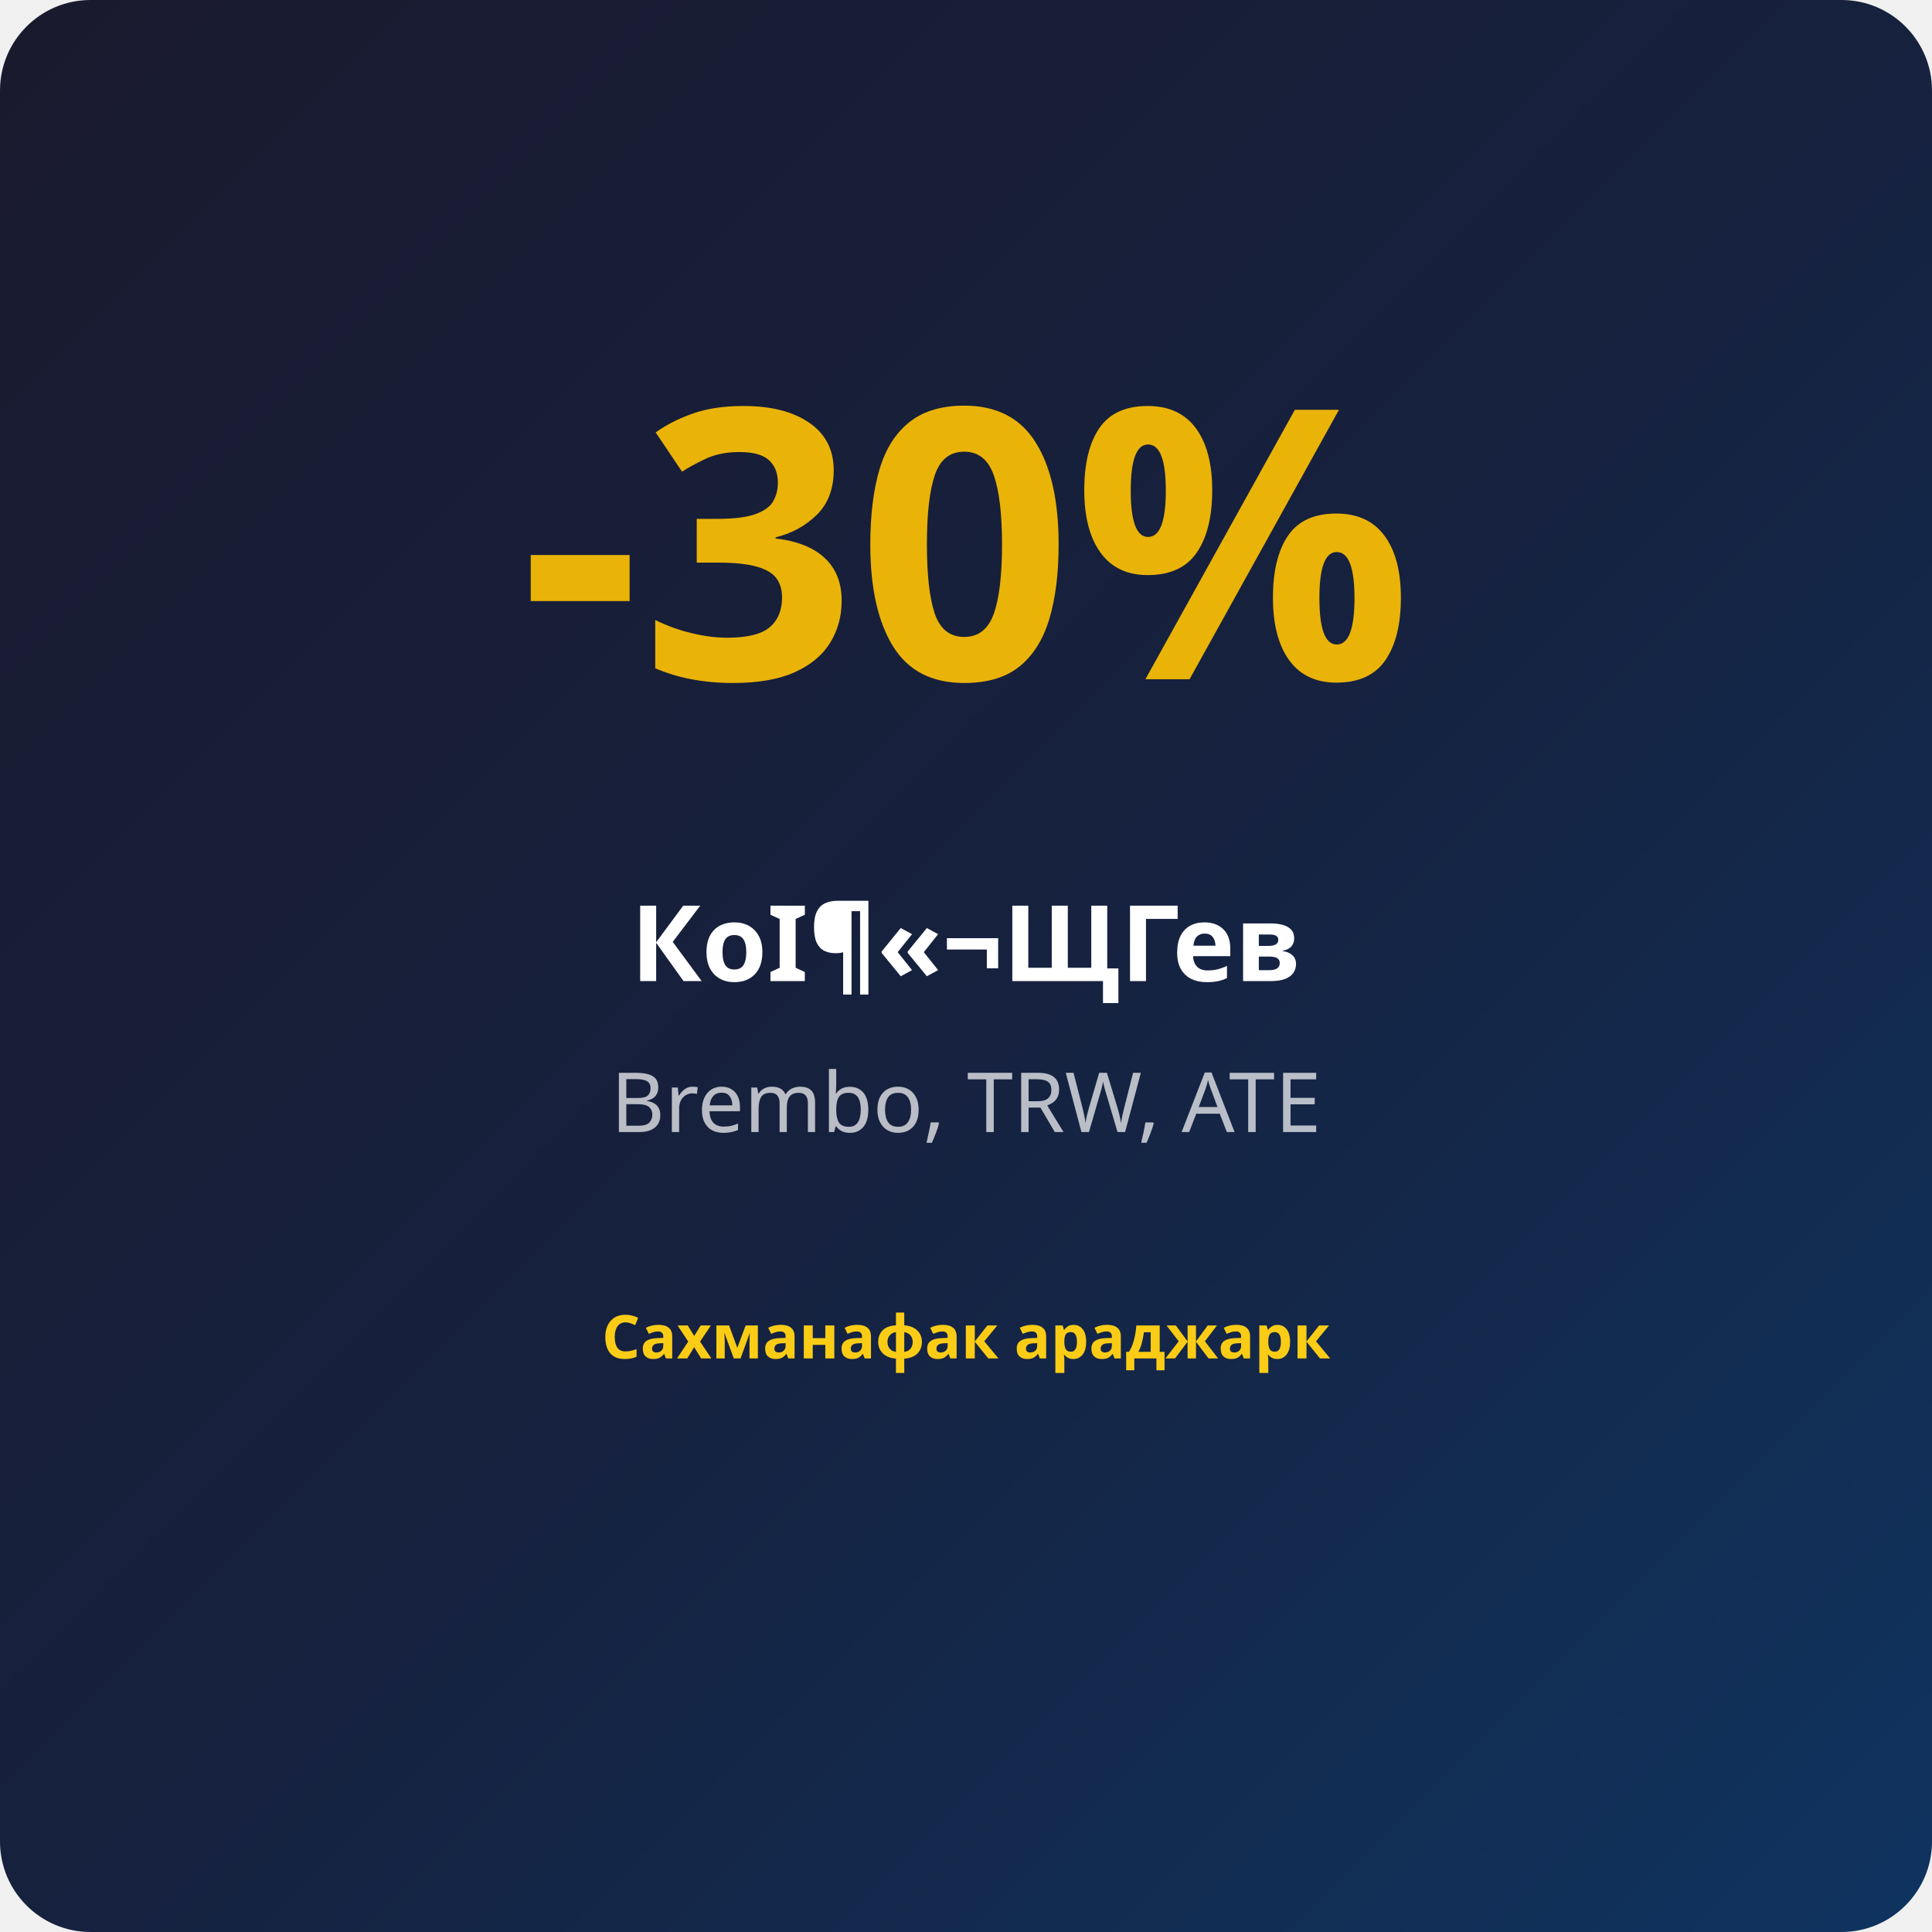
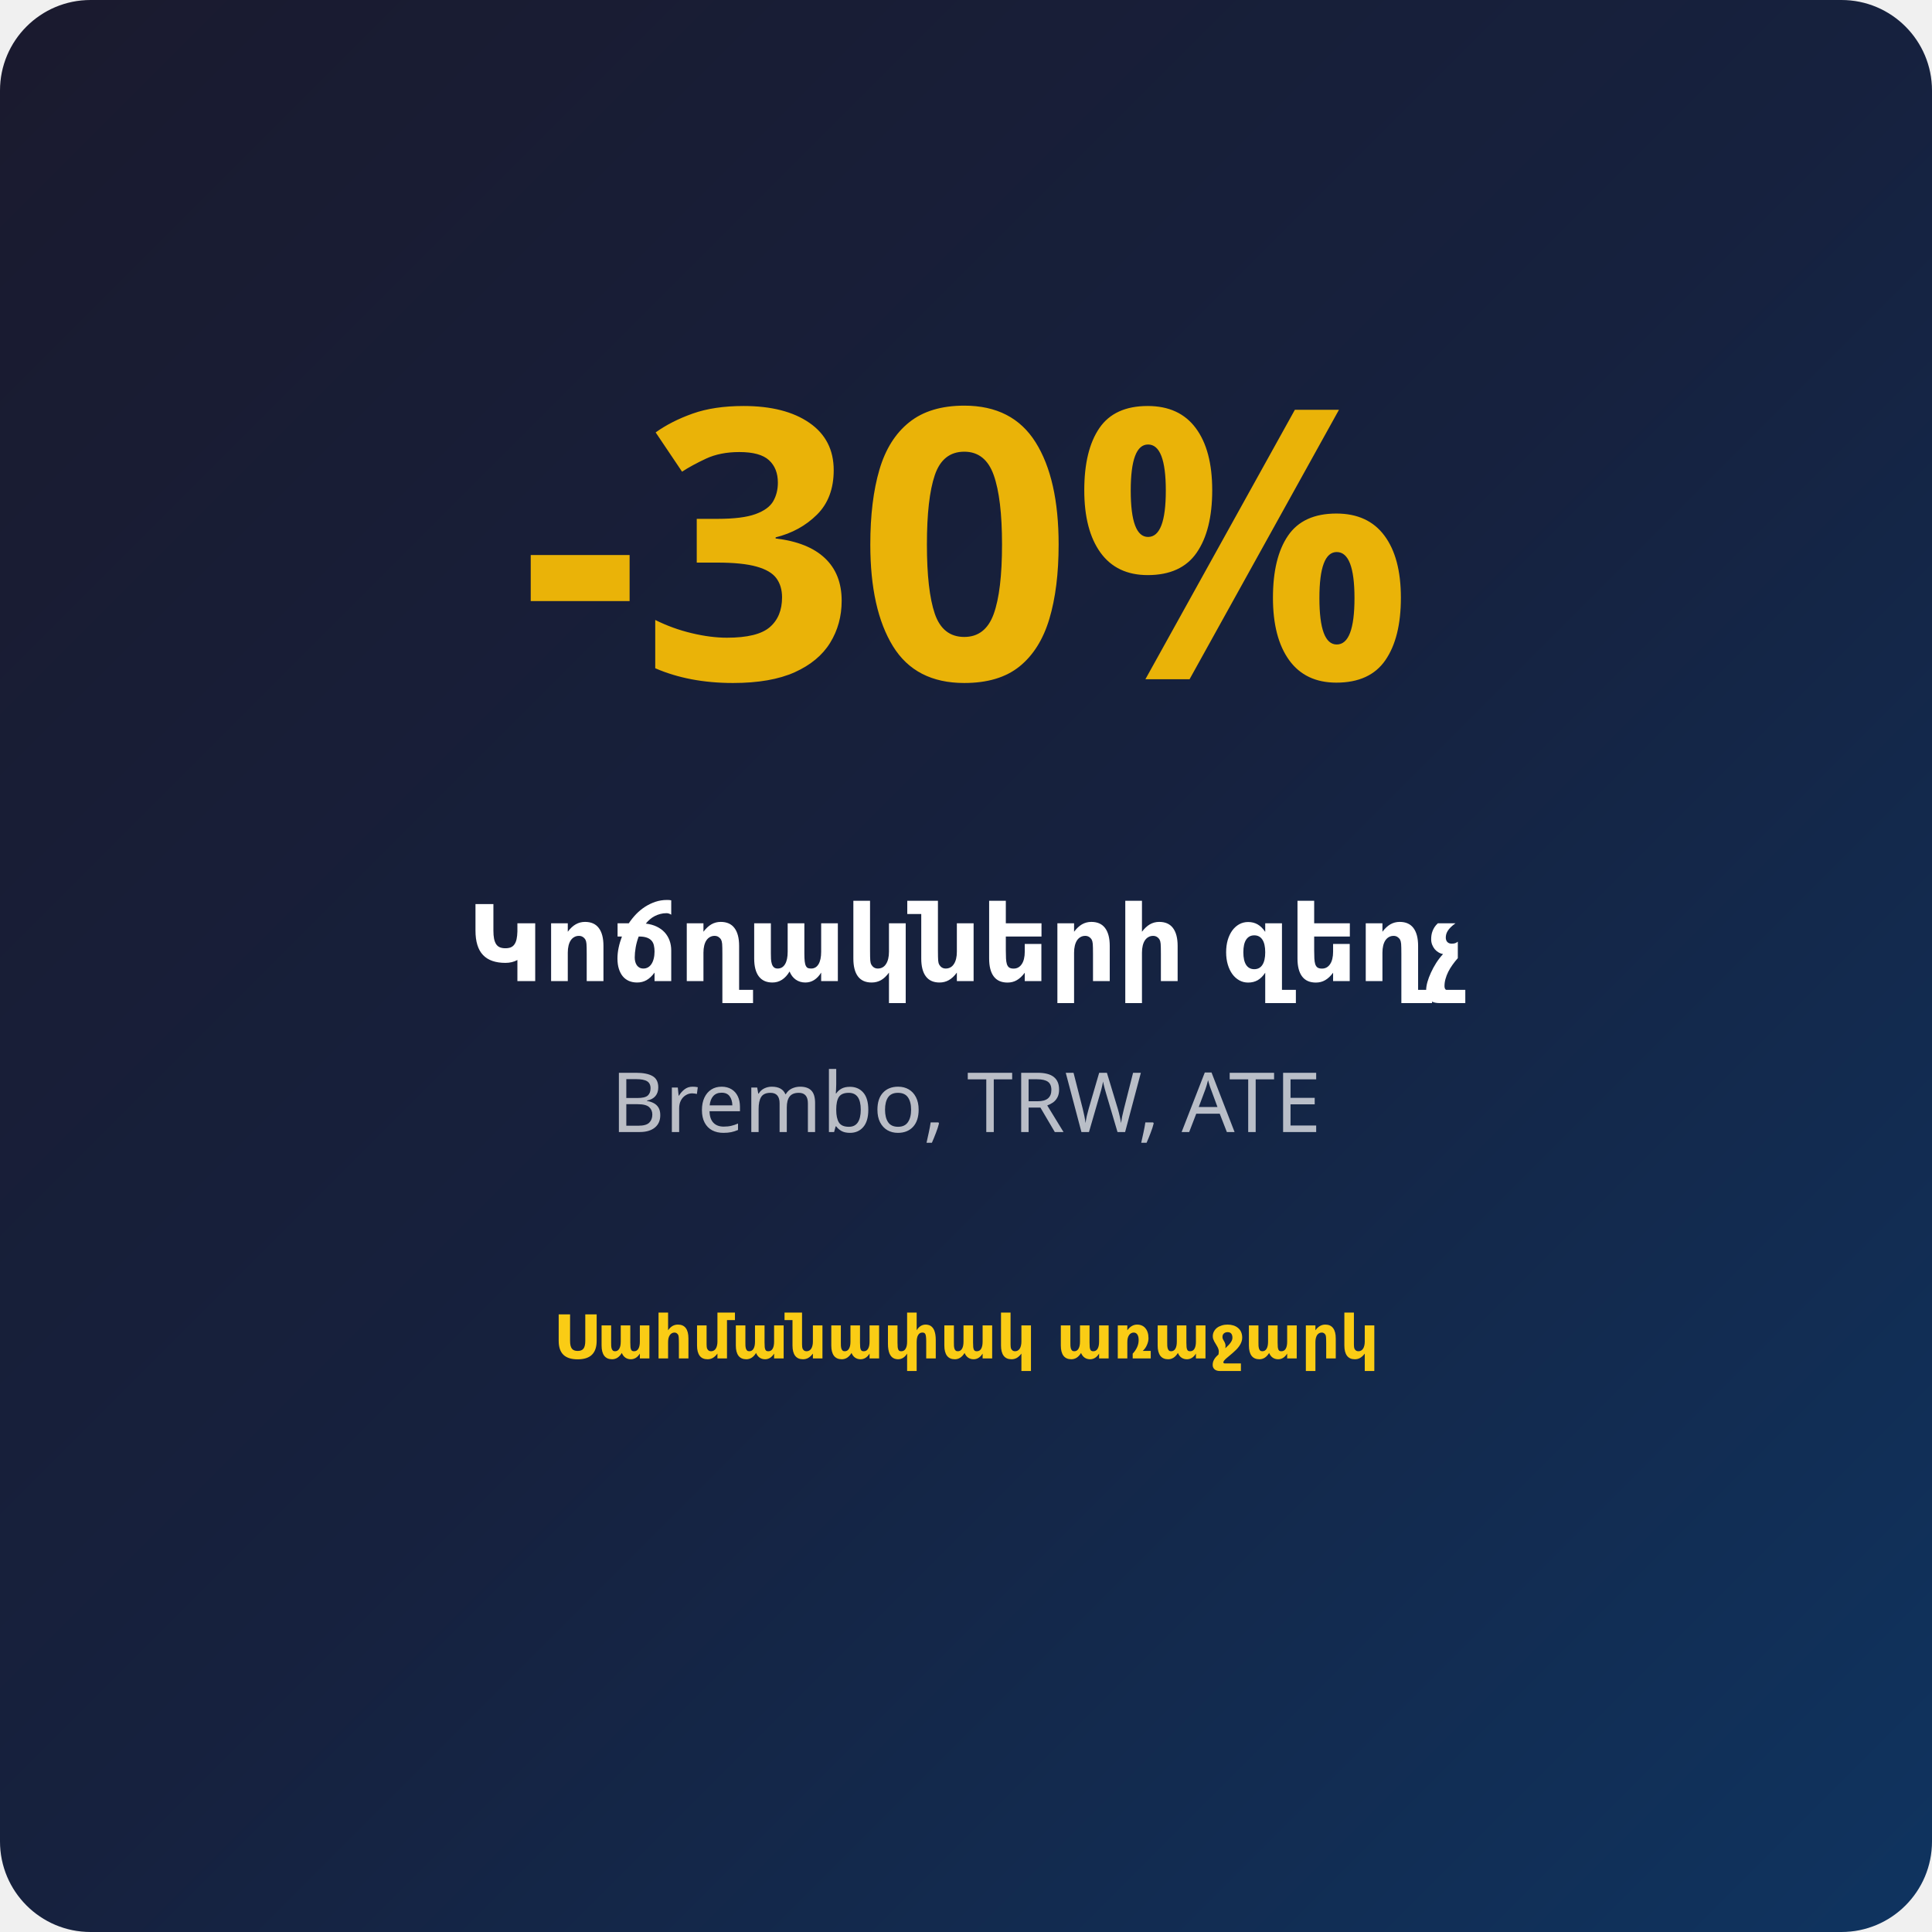
<svg xmlns="http://www.w3.org/2000/svg" width="512" height="512" viewBox="0 0 512 512">
  <defs>
    <linearGradient id="bg" x1="0" y1="0" x2="1" y2="1">
      <stop offset="0%" stop-color="#1a1a2e" />
      <stop offset="50%" stop-color="#16213e" />
      <stop offset="100%" stop-color="#0f3460" />
    </linearGradient>
  </defs>
  <rect width="512" height="512" rx="24" fill="url(#bg)" />
  <text x="256" y="180" text-anchor="middle" font-family="sans-serif" font-weight="900" font-size="100" fill="#eab308">-30%</text>
-   <text x="256" y="260" text-anchor="middle" font-family="sans-serif" font-weight="700" font-size="28" fill="#fff">КоІ¶«¬ЩГев</text>
+   <text x="256" y="260" text-anchor="middle" font-family="sans-serif" font-weight="700" font-size="28" fill="#fff">Կոճղակների զեղչ</text>
  <text x="256" y="300" text-anchor="middle" font-family="sans-serif" font-weight="400" font-size="22" fill="rgba(255,255,255,0.7)">Brembo, TRW, ATE</text>
-   <text x="256" y="360" text-anchor="middle" font-family="sans-serif" font-weight="600" font-size="16" fill="#facc15">Сахманафак араджарк</text>
+   <text x="256" y="360" text-anchor="middle" font-family="sans-serif" font-weight="600" font-size="16" fill="#facc15">Սահմանափակ առաջարկ</text>
</svg>
